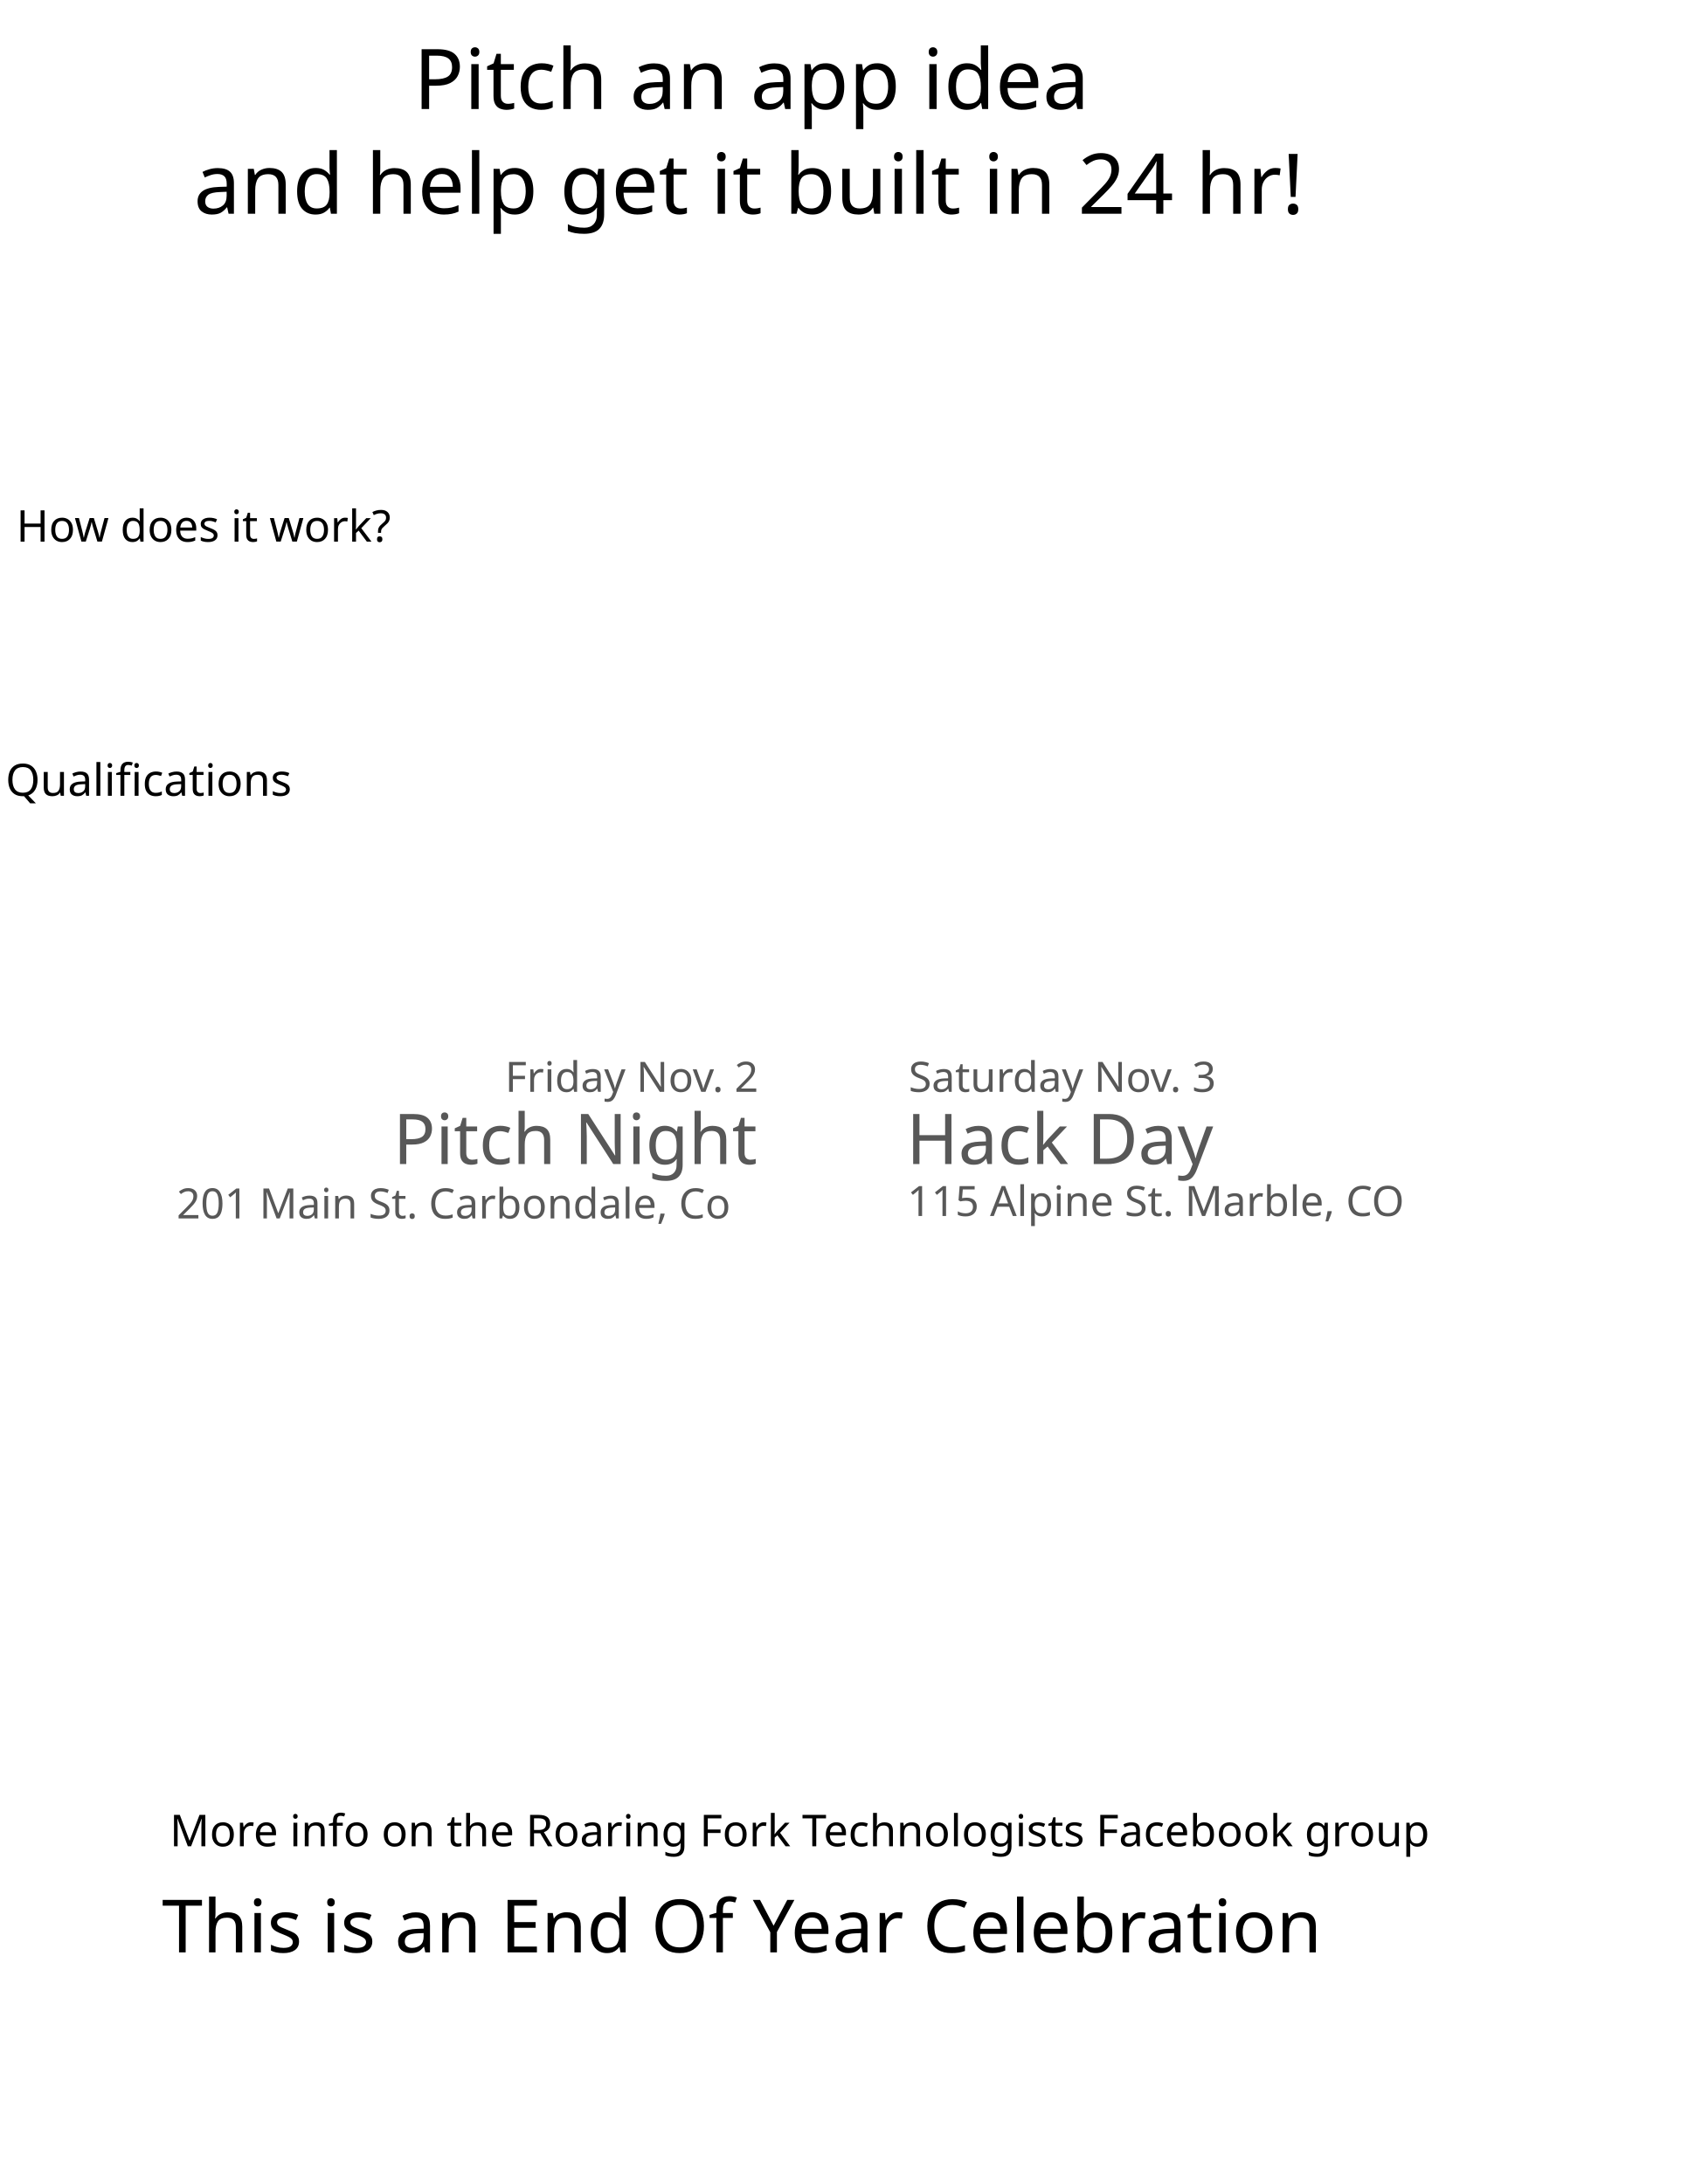
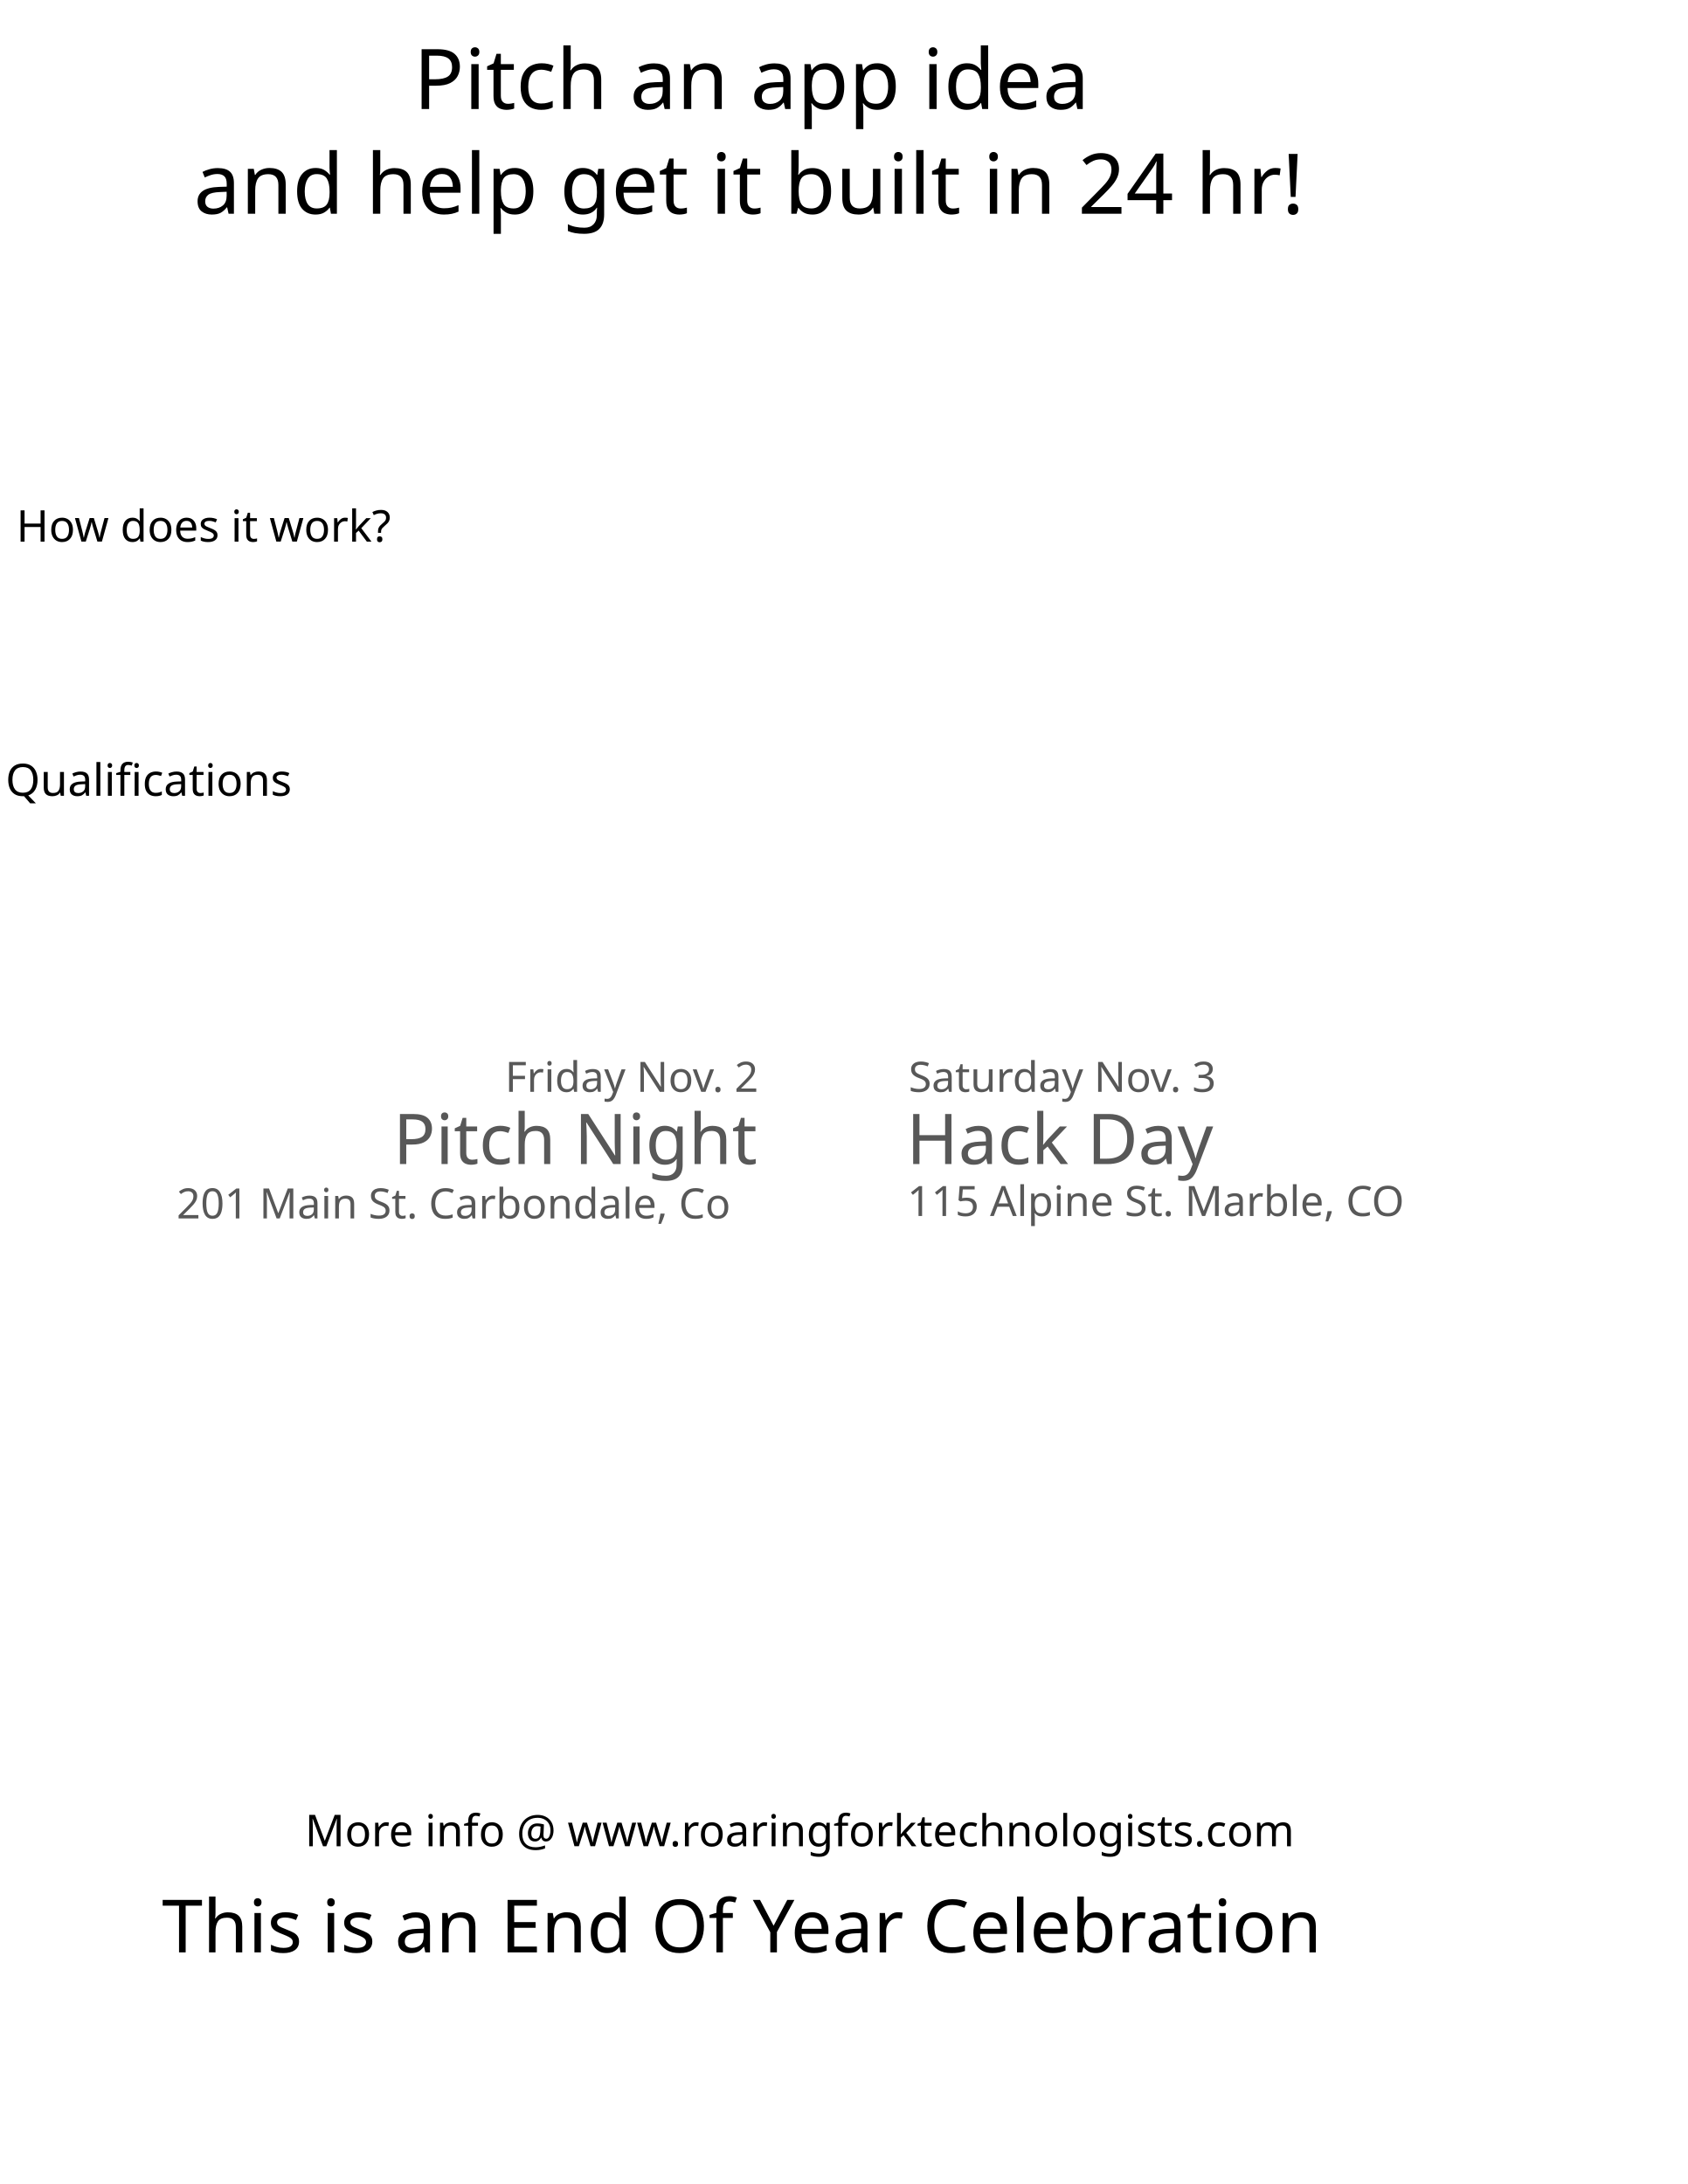
<svg xmlns="http://www.w3.org/2000/svg" width="8.5in" height="11in" viewBox="0 0 765 990" id="svg2" version="1.1">
  <defs id="defs4" />
  <g id="layer1" transform="translate(0,-62.36218)">
    <flowRoot xml:space="preserve" id="flowRoot4136" style="font-style:normal;font-weight:normal;font-size:40px;line-height:125%;font-family:sans-serif;letter-spacing:0px;word-spacing:0px;fill:#000000;fill-opacity:1;stroke:none;stroke-width:1px;stroke-linecap:butt;stroke-linejoin:miter;stroke-opacity:1" transform="matrix(0.3003064,0,0,0.3003064,-1064.4,-246.0314)">
      <flowRegion id="flowRegion4138">
        <rect id="rect4140" width="218.115" height="284.211" x="63.892" y="263.621" />
      </flowRegion>
      <flowPara id="flowPara4142" />
    </flowRoot>
    <text xml:space="preserve" style="font-style:normal;font-weight:normal;font-size:12.012px;line-height:125%;font-family:sans-serif;letter-spacing:0px;word-spacing:0px;fill:#000000;fill-opacity:1;stroke:none;stroke-width:1px;stroke-linecap:butt;stroke-linejoin:miter;stroke-opacity:1" x="-1042.566" y="-157.601" id="text4144">
      <tspan id="tspan4146" x="-1042.566" y="-157.601" />
    </text>
    <flowRoot style="font-style:normal;font-weight:normal;font-size:40px;line-height:125%;font-family:sans-serif;letter-spacing:0px;word-spacing:0px;fill:#000000;fill-opacity:1;stroke:none;stroke-width:1px;stroke-linecap:butt;stroke-linejoin:miter;stroke-opacity:1" id="flowRoot4299" xml:space="preserve">
      <flowRegion id="flowRegion4301">
        <rect y="787.521" x="82.568" height="130.863" width="607.576" id="rect4303" />
      </flowRegion>
      <flowPara id="flowPara4305" />
    </flowRoot>
    <g id="g4405" transform="matrix(0.8326534,0,0,0.8326534,67.43766,419.2955)">
      <text xml:space="preserve" style="font-style:normal;font-weight:normal;font-size:40px;line-height:125%;font-family:sans-serif;text-align:center;letter-spacing:0px;word-spacing:0px;writing-mode:lr-tb;text-anchor:middle;fill:#000000;fill-opacity:1;stroke:none;stroke-width:1px;stroke-linecap:butt;stroke-linejoin:miter;stroke-opacity:1" x="369.631" y="634.197" id="text4263">
        <tspan x="369.631" y="634.197" id="tspan4267">This is an End Of Year Celebration</tspan>
        <tspan x="369.631" y="684.197" id="tspan4269" />
      </text>
      <flowRoot xml:space="preserve" id="flowRoot4307" style="font-style:normal;font-weight:normal;font-size:40px;line-height:125%;font-family:sans-serif;letter-spacing:0px;word-spacing:0px;fill:#000000;fill-opacity:1;stroke:none;stroke-width:1px;stroke-linecap:butt;stroke-linejoin:miter;stroke-opacity:1" transform="matrix(0.6697831,0,0,0.6697831,-12.11583,119.2352)">
        <flowRegion id="flowRegion4309">
          <rect id="rect4311" width="1004.613" height="194.78" x="63.873" y="778.174" />
        </flowRegion>
        <flowPara id="flowPara4313" style="line-height:125%;text-align:center;writing-mode:lr-tb;text-anchor:middle">Come for judging and socializing on Saturday even if you can't make the rest of the App Challenge</flowPara>
        <flowPara style="line-height:125%;text-align:center;writing-mode:lr-tb;text-anchor:middle" id="flowPara4607" />
      </flowRoot>
    </g>
    <flowRoot transform="matrix(0.381244,0,0,0.381244,-0.18268,-63.82036)" style="font-style:normal;font-weight:normal;font-size:40px;line-height:125%;font-family:sans-serif;letter-spacing:0px;word-spacing:0px;fill:#000000;fill-opacity:1;stroke:none;stroke-width:1px;stroke-linecap:butt;stroke-linejoin:miter;stroke-opacity:1" id="flowRoot4307-7" xml:space="preserve">
      <flowRegion id="flowRegion4309-7">
        <rect y="778.174" x="63.873" height="132.871" width="1866.576" id="rect4311-3" />
      </flowRegion>
      <flowPara style="line-height:125%;text-align:start;writing-mode:lr-tb;text-anchor:start" id="flowPara4313-7">The Roaring Fork Technologists are hosting their first hackathon this weekend Friday, November 2nd and Saturday, November 3rd.</flowPara>
    </flowRoot>
    <g id="g4375" transform="matrix(0.9269653,0,0,0.9269653,20.02731,245.1194)">
      <g id="g4741" transform="translate(0,129.4547)">
        <g transform="translate(8.630313,0)" id="g4703">
          <g transform="translate(305.4154,0)" id="g4729">
            <flowRoot xml:space="preserve" id="flowRoot4148" style="font-style:normal;font-weight:normal;font-size:17.395px;line-height:125%;font-family:sans-serif;letter-spacing:0px;word-spacing:0px;fill:#000000;fill-opacity:1;stroke:none;stroke-width:1px;stroke-linecap:butt;stroke-linejoin:miter;stroke-opacity:1">
              <flowRegion id="flowRegion4150">
                <rect id="rect4152" width="351.786" height="344.914" x="-307.153" y="283.247" ry="0" />
              </flowRegion>
              <flowPara id="flowPara4154" style="line-height:125%;text-align:end;writing-mode:lr-tb;text-anchor:end">Pitches will start at 6 pm. After everyone has shared their ideas all of the people participating will have the chance to form teams around the ideas and work towards developing a prototype. The winning prototypes will be rewarded with ski passes from SkiCo., Hot Spring passes, and more!</flowPara>
            </flowRoot>
            <text xml:space="preserve" style="font-style:normal;font-weight:normal;font-size:34.274px;line-height:125%;font-family:sans-serif;letter-spacing:0px;word-spacing:0px;fill:#585858;fill-opacity:1;stroke:none;stroke-width:1px;stroke-linecap:butt;stroke-linejoin:miter;stroke-opacity:1" x="-143.418" y="242.627" id="text4156">
              <tspan x="-143.418" y="242.627" id="tspan4164">Pitch Night</tspan>
            </text>
            <text xml:space="preserve" style="font-style:normal;font-weight:normal;font-size:20.481px;line-height:125%;font-family:sans-serif;letter-spacing:0px;word-spacing:0px;fill:#585858;fill-opacity:1;stroke:none;stroke-width:1px;stroke-linecap:butt;stroke-linejoin:miter;stroke-opacity:1" x="-88.713" y="207.308" id="text4156-1">
              <tspan x="-88.713" y="207.308" id="tspan4164-0">Friday Nov. 2</tspan>
            </text>
            <text xml:space="preserve" style="font-style:normal;font-weight:normal;font-size:20.481px;line-height:125%;font-family:sans-serif;letter-spacing:0px;word-spacing:0px;fill:#585858;fill-opacity:1;stroke:none;stroke-width:1px;stroke-linecap:butt;stroke-linejoin:miter;stroke-opacity:1" x="-249.309" y="269.217" id="text4156-1-4">
              <tspan x="-249.309" y="269.217" id="tspan4631">201 Main St. Carbondale, Co</tspan>
            </text>
          </g>
        </g>
        <g transform="translate(-21.57578,-1.188385)" id="g4715">
          <text id="text4156-1-4-8" y="269.224" x="443.568" style="font-style:normal;font-weight:normal;font-size:20.481px;line-height:125%;font-family:sans-serif;letter-spacing:0px;word-spacing:0px;fill:#585858;fill-opacity:1;stroke:none;stroke-width:1px;stroke-linecap:butt;stroke-linejoin:miter;stroke-opacity:1" xml:space="preserve">
            <tspan id="tspan4656" y="269.224" x="443.568">115 Alpine St. Marble, CO</tspan>
          </text>
          <g id="g4252" transform="translate(-2.462742,0)">
            <text id="text4156-1-3" y="208.496" x="446.691" style="font-style:normal;font-weight:normal;font-size:20.481px;line-height:125%;font-family:sans-serif;letter-spacing:0px;word-spacing:0px;fill:#585858;fill-opacity:1;stroke:none;stroke-width:1px;stroke-linecap:butt;stroke-linejoin:miter;stroke-opacity:1" xml:space="preserve">
              <tspan id="tspan4164-0-7" y="208.496" x="446.691">Saturday Nov. 3</tspan>
            </text>
            <g id="g4198" transform="translate(85.08064,1.188387)">
              <flowRoot transform="matrix(0.8568501,0,0,0.8568501,363.8828,246.4224)" style="font-style:normal;font-weight:normal;font-size:20.302px;line-height:125%;font-family:sans-serif;letter-spacing:0px;word-spacing:0px;fill:#000000;fill-opacity:1;stroke:none;stroke-width:1px;stroke-linecap:butt;stroke-linejoin:miter;stroke-opacity:1" id="flowRoot4148-8" xml:space="preserve">
                <flowRegion id="flowRegion4150-7">
                  <rect ry="0" y="41.59" x="0.06" height="381.733" width="380.108" id="rect4152-9" />
                </flowRegion>
                <flowPara style="line-height:125%;text-align:start;writing-mode:lr-tb;text-anchor:start" id="flowPara4154-6">Teams have till 4:30 PM on Saturday, when judging begins, to produce a prototype. Teams can meet at GlenX (free), on their own, or at the main Hack Day location in Marble (Justins house) where there will be food, games, and distractions to make the prototyping more exciting. </flowPara>
              </flowRoot>
              <text id="text4156-0" y="242.627" x="360.52" style="font-style:normal;font-weight:normal;font-size:34.274px;line-height:125%;font-family:sans-serif;letter-spacing:0px;word-spacing:0px;fill:#585858;fill-opacity:1;stroke:none;stroke-width:1px;stroke-linecap:butt;stroke-linejoin:miter;stroke-opacity:1" xml:space="preserve">
                <tspan id="tspan4164-4" y="242.627" x="360.52">Hack Day</tspan>
              </text>
            </g>
          </g>
        </g>
      </g>
    </g>
    <text xml:space="preserve" style="font-style:normal;font-weight:normal;font-size:37.971px;line-height:125%;font-family:sans-serif;text-align:center;letter-spacing:0px;word-spacing:0px;writing-mode:lr-tb;text-anchor:middle;fill:#000000;fill-opacity:1;stroke:none;stroke-width:1px;stroke-linecap:butt;stroke-linejoin:miter;stroke-opacity:1" x="374.06" y="111.779" id="text4263-1">
      <tspan x="380.104" y="111.779" id="tspan4267-3">Pitch an app idea </tspan>
      <tspan x="374.06" y="159.243" id="tspan4435">and help get it built in 24 hr!</tspan>
      <tspan x="374.06" y="206.707" id="tspan4269-4" />
    </text>
    <g id="g4679" transform="translate(0,80)">
      <text id="text4263-5" y="227.873" x="115.53" style="font-style:normal;font-weight:normal;font-size:19.863px;line-height:125%;font-family:sans-serif;text-align:center;letter-spacing:0px;word-spacing:0px;writing-mode:lr-tb;text-anchor:middle;fill:#000000;fill-opacity:1;stroke:none;stroke-width:1px;stroke-linecap:butt;stroke-linejoin:miter;stroke-opacity:1" xml:space="preserve">
        <tspan id="tspan4267-8" y="227.873" x="115.53">How does it work?</tspan>
        <tspan id="tspan4269-5" y="252.702" x="115.53" />
      </text>
      <flowRoot transform="matrix(0.8654368,0,0,0.8654368,23.80299,237.2866)" xml:space="preserve" id="flowRoot4307-7-7" style="font-style:normal;font-weight:normal;font-size:17.357px;line-height:125%;font-family:sans-serif;letter-spacing:0px;word-spacing:0px;fill:#000000;fill-opacity:1;stroke:none;stroke-width:1px;stroke-linecap:butt;stroke-linejoin:miter;stroke-opacity:1">
        <flowRegion id="flowRegion4309-7-3">
          <rect id="rect4311-3-3" width="817.704" height="88.643" x="0.051" y="-4.113" />
        </flowRegion>
        <flowPara id="flowPara4313-7-8" style="line-height:125%;text-align:start;writing-mode:lr-tb;text-anchor:start">Come to join us this First Friday at 201 Main Street to pitch an idea you have of an app that can benefit our community in any way. It can be anything from something to prevent road kill, to something that might promote economic growth. The idea is yours to share!</flowPara>
      </flowRoot>
    </g>
    <text xml:space="preserve" style="font-style:normal;font-weight:normal;font-size:19.927px;line-height:125%;font-family:sans-serif;text-align:center;letter-spacing:0px;word-spacing:0px;writing-mode:lr-tb;text-anchor:middle;fill:#000000;fill-opacity:1;stroke:none;stroke-width:1px;stroke-linecap:butt;stroke-linejoin:miter;stroke-opacity:1" x="375.401" y="899.27" id="text4263-5-3">
-       <tspan x="375.401" y="899.27" id="tspan4269-5-6">More info on the Roaring Fork Technologists Facebook group</tspan>
+       <tspan x="375.401" y="899.27" id="tspan4269-5-6">More info @ www.roaringforktechnologists.com</tspan>
    </text>
    <g id="g4688" transform="translate(0,72.21056)">
      <text id="text4263-5-9" y="350.873" x="90.952" style="font-style:normal;font-weight:normal;font-size:20.149px;line-height:125%;font-family:sans-serif;text-align:center;letter-spacing:0px;word-spacing:0px;writing-mode:lr-tb;text-anchor:middle;fill:#000000;fill-opacity:1;stroke:none;stroke-width:1px;stroke-linecap:butt;stroke-linejoin:miter;stroke-opacity:1" xml:space="preserve">
        <tspan id="tspan4267-8-5" y="350.873" x="90.952">Qualifications</tspan>
        <tspan id="tspan4269-5-5" y="376.059" x="90.952" />
      </text>
      <flowRoot transform="matrix(0.8671683,0,0,0.8671683,22.90341,366.0694)" xml:space="preserve" id="flowRoot4307-7-7-3" style="font-style:normal;font-weight:normal;font-size:17.357px;line-height:125%;font-family:sans-serif;letter-spacing:0px;word-spacing:0px;fill:#000000;fill-opacity:1;stroke:none;stroke-width:1px;stroke-linecap:butt;stroke-linejoin:miter;stroke-opacity:1">
        <flowRegion id="flowRegion4309-7-3-8">
          <rect id="rect4311-3-3-6" width="825.138" height="74.513" x="0.051" y="-4.113" />
        </flowRegion>
        <flowPara id="flowPara4313-7-8-0" style="line-height:125%;text-align:start;writing-mode:lr-tb;text-anchor:start">None! You can be a technologist or a pole-dancer. As long as you are willing to contribute to the ideas, design, or coding of the app in any way you are encouraged to participate!</flowPara>
      </flowRoot>
    </g>
  </g>
</svg>
